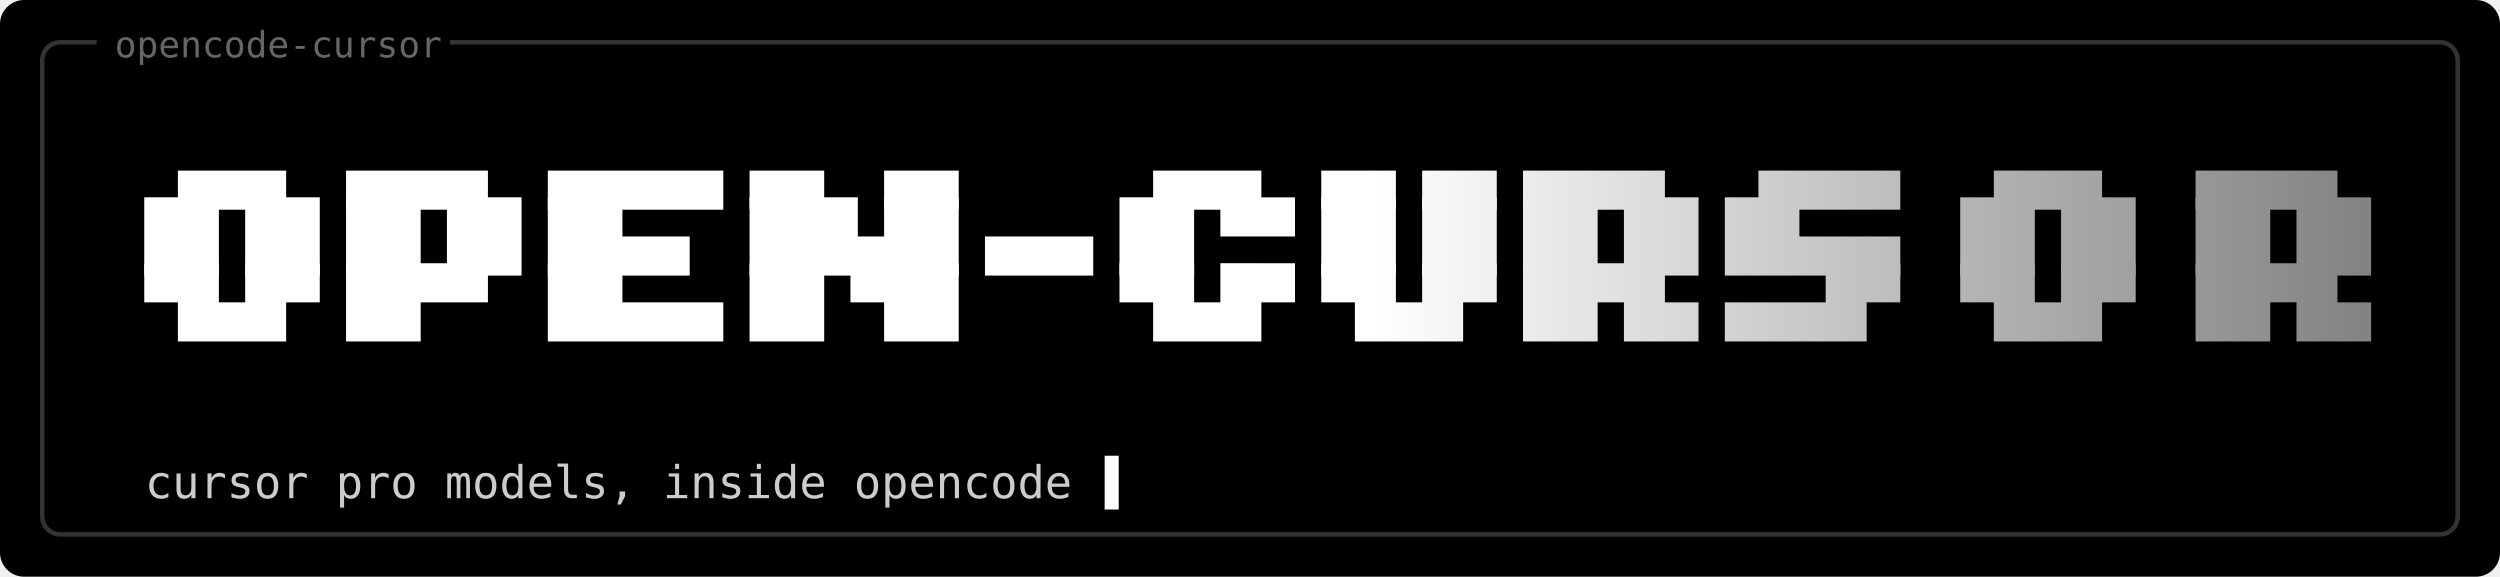
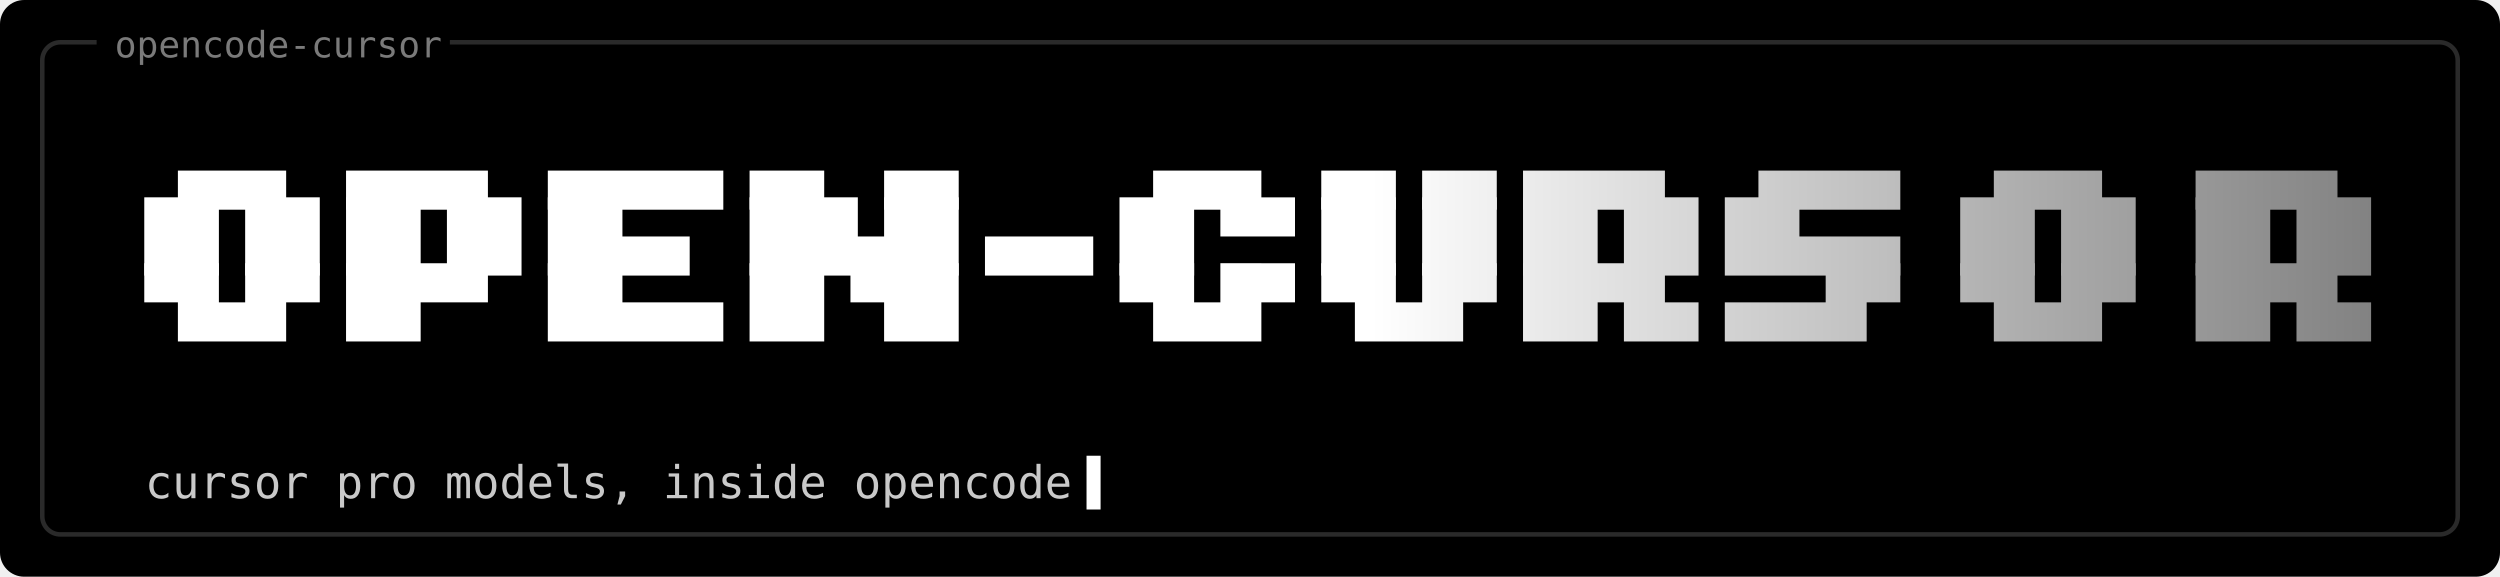
<svg xmlns="http://www.w3.org/2000/svg" viewBox="0 0 828 191" width="828" height="191" role="img" aria-label="opencode-cursor">
  <style>
    text { font-family: ui-monospace, "Cascadia Mono", Menlo, Consolas, monospace; white-space: pre; }
+     .sweep { transform-origin: 48px 0; transform: scaleX(0); animation: sweep 800ms cubic-bezier(0.16,1,0.3,1) 300ms forwards; }
+     .scan { animation: scan 3.8s cubic-bezier(0.45,0,0.55,1) 1.3s infinite; }
    .cursor { animation: blink 1.1s steps(1) infinite; }
-     .sweep { transform-origin: 48px 0; transform: scaleX(0); animation: sweep 900ms cubic-bezier(0.16,1,0.3,1) 400ms forwards; }
+     @keyframes sweep { to { transform: scaleX(1); } }
+     @keyframes scan {
+       0%   { transform: translateX(0); opacity: 0; }
+       8%   { opacity: 1; }
+       62%  { transform: translateX(732px); opacity: 1; }
+       72%  { transform: translateX(732px); opacity: 0; }
+       100% { transform: translateX(732px); opacity: 0; }
+     }
    @keyframes blink { 50% { opacity: 0; } }
-     @keyframes sweep { to { transform: scaleX(1); } }
    @media (prefers-reduced-motion: reduce) {
-       .cursor { animation: none; }
-       .sweep { animation: none; transform: scaleX(1); }
+       * { animation: none !important; }
+       .reveal { clip-path: none !important; }
+       .sweep { transform: scaleX(1) !important; }
+       .shine { opacity: 0 !important; }
+       .cur { transform: none !important; }
    }
  </style>
  <defs>
-     <linearGradient id="g_dark" x1="0" y1="0" x2="1" y2="0">
+     <linearGradient id="ink_rule" x1="0" y1="0" x2="1" y2="0">
      <stop offset="0" stop-color="#ffffff" />
      <stop offset="0.55" stop-color="#ffffff" />
      <stop offset="1" stop-color="#808080" />
    </linearGradient>
+     <linearGradient id="scang_rule" x1="0" y1="0" x2="1" y2="0">
+       <stop offset="0" stop-color="#fff" stop-opacity="0" />
+       <stop offset="0.55" stop-color="#fff" stop-opacity="1" />
+       <stop offset="1" stop-color="#fff" stop-opacity="0" />
+     </linearGradient>
+     <clipPath id="rc_rule">
+       <rect x="48" y="137" width="732" height="6" />
+     </clipPath>
  </defs>
  <rect fill="#000000" x="0" y="0" width="828" height="191" rx="8" />
-   <rect fill="none" stroke="#333333" stroke-width="1.5" x="14" y="14" width="800" height="163" rx="6" />
+   <rect fill="none" stroke="#2a2a2a" stroke-width="1.5" x="14" y="14" width="800" height="163" rx="6" />
  <rect fill="#000000" x="32" y="8" width="117" height="12" />
-   <text fill="#666666" x="38" y="19" font-size="12" xml:space="preserve">opencode-cursor</text>
-   <text fill="url(#g_dark)" font-size="21.82" letter-spacing="-2" xml:space="preserve">
+   <text fill="#7a7a7a" x="38" y="19" font-size="12" xml:space="preserve">opencode-cursor</text>
+   <text fill="url(#ink_rule)" font-size="21.82" letter-spacing="-2.0" xml:space="preserve">
    <tspan x="48" y="64"> ▄▄▄  ▄▄▄▄  ▄▄▄▄▄ ▄▄  ▄▄      ▄▄▄  ▄▄ ▄▄ ▄▄▄▄   ▄▄▄▄   ▄▄▄   ▄▄▄▄ </tspan>
    <tspan x="48" dy="21.82">██ ██ ██ ██ ██▄▄  ███▄██ ▄▄▄ ██ ▀▀ ██ ██ ██ ██ ██▄▄▄  ██ ██  ██ ██</tspan>
    <tspan x="48" dy="21.82">▀█▄█▀ ██▀▀  ██▄▄▄ ██ ▀██     ▀█▄█▀ ▀█▄█▀ ██▀█▄ ▄▄▄█▀  ▀█▄█▀  ██▀█▄</tspan>
  </text>
-   <rect class="sweep" x="48" y="139" width="732" height="2" fill="url(#g_dark)" />
-   <text fill="#cccccc" x="48" y="165" font-size="15" xml:space="preserve">cursor pro models, inside opencode</text>
-   <text class="cursor" fill="#ffffff" x="366" y="165" font-size="15" xml:space="preserve">▌</text>
+   <rect class="sweep" x="48" y="139" width="732" height="2" fill="#808080" opacity="0.45" />
+   <g clip-path="url(#rc_rule)">
+     <rect class="scan" x="-102" y="139" width="150" height="2" fill="url(#scang_rule)" />
+   </g>
+   <text class="cursor" fill="#ffffff" x="360" y="165" font-size="15" xml:space="preserve">▌</text>
+   <text fill="#c9c9c9" x="48" y="165" font-size="15" xml:space="preserve">cursor pro models, inside opencode</text>
</svg>
